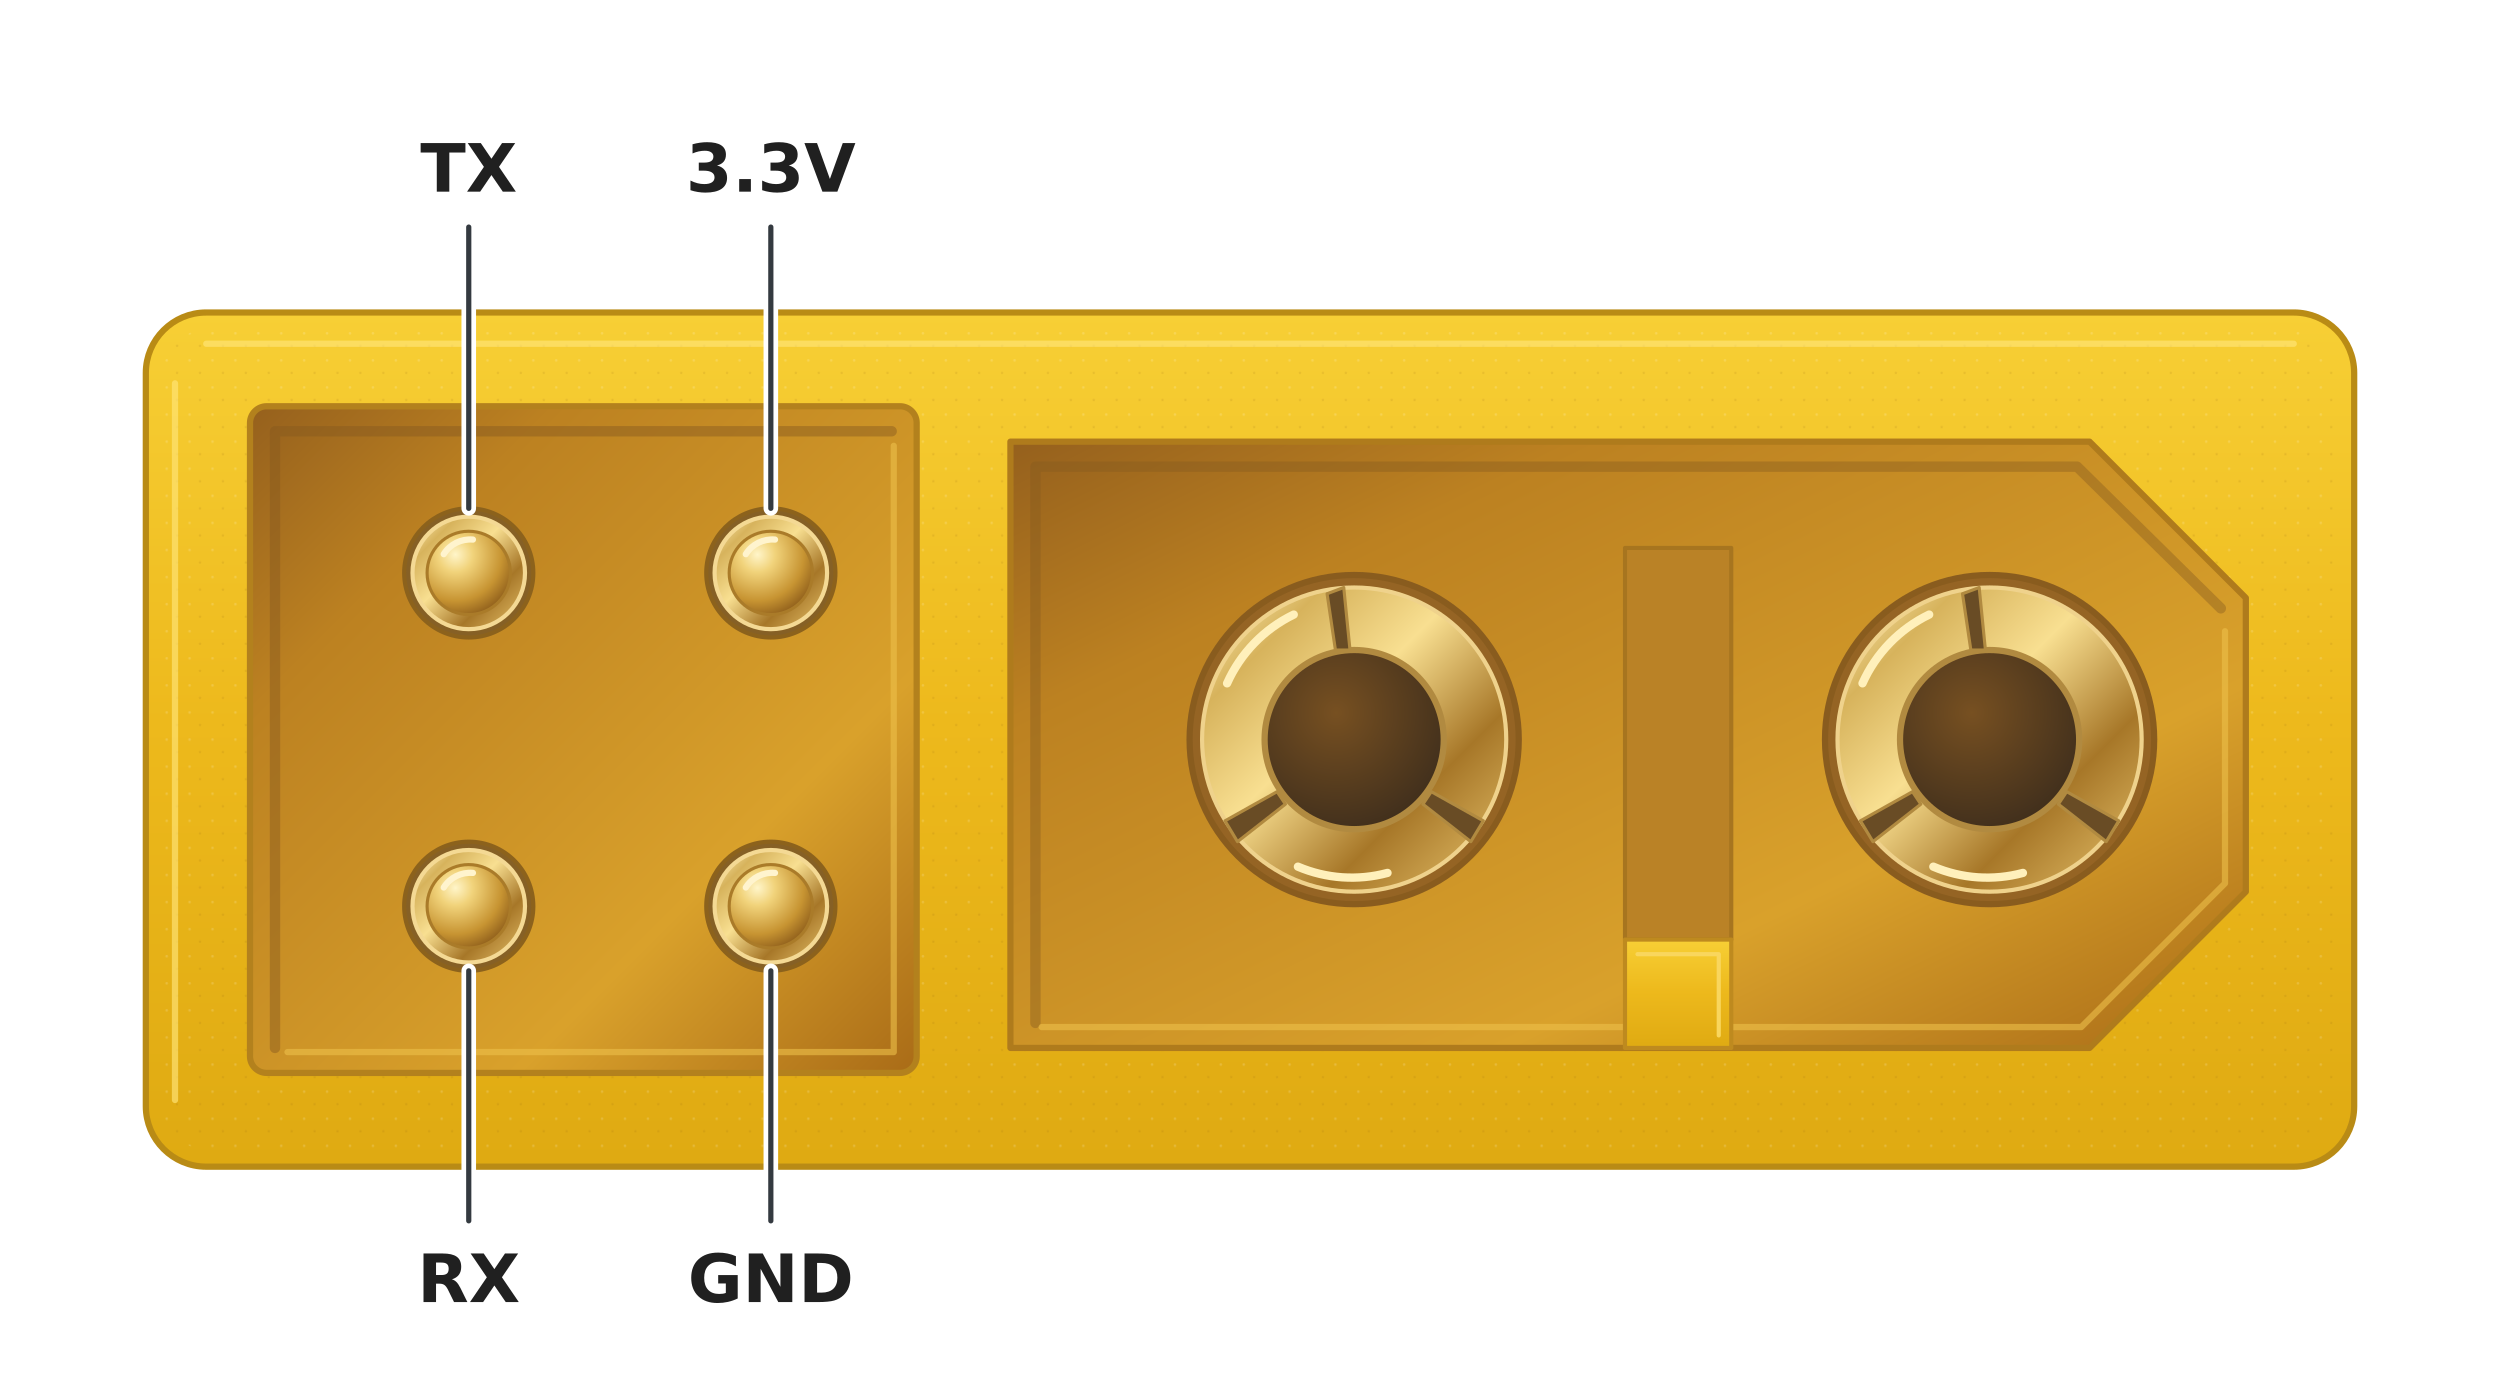
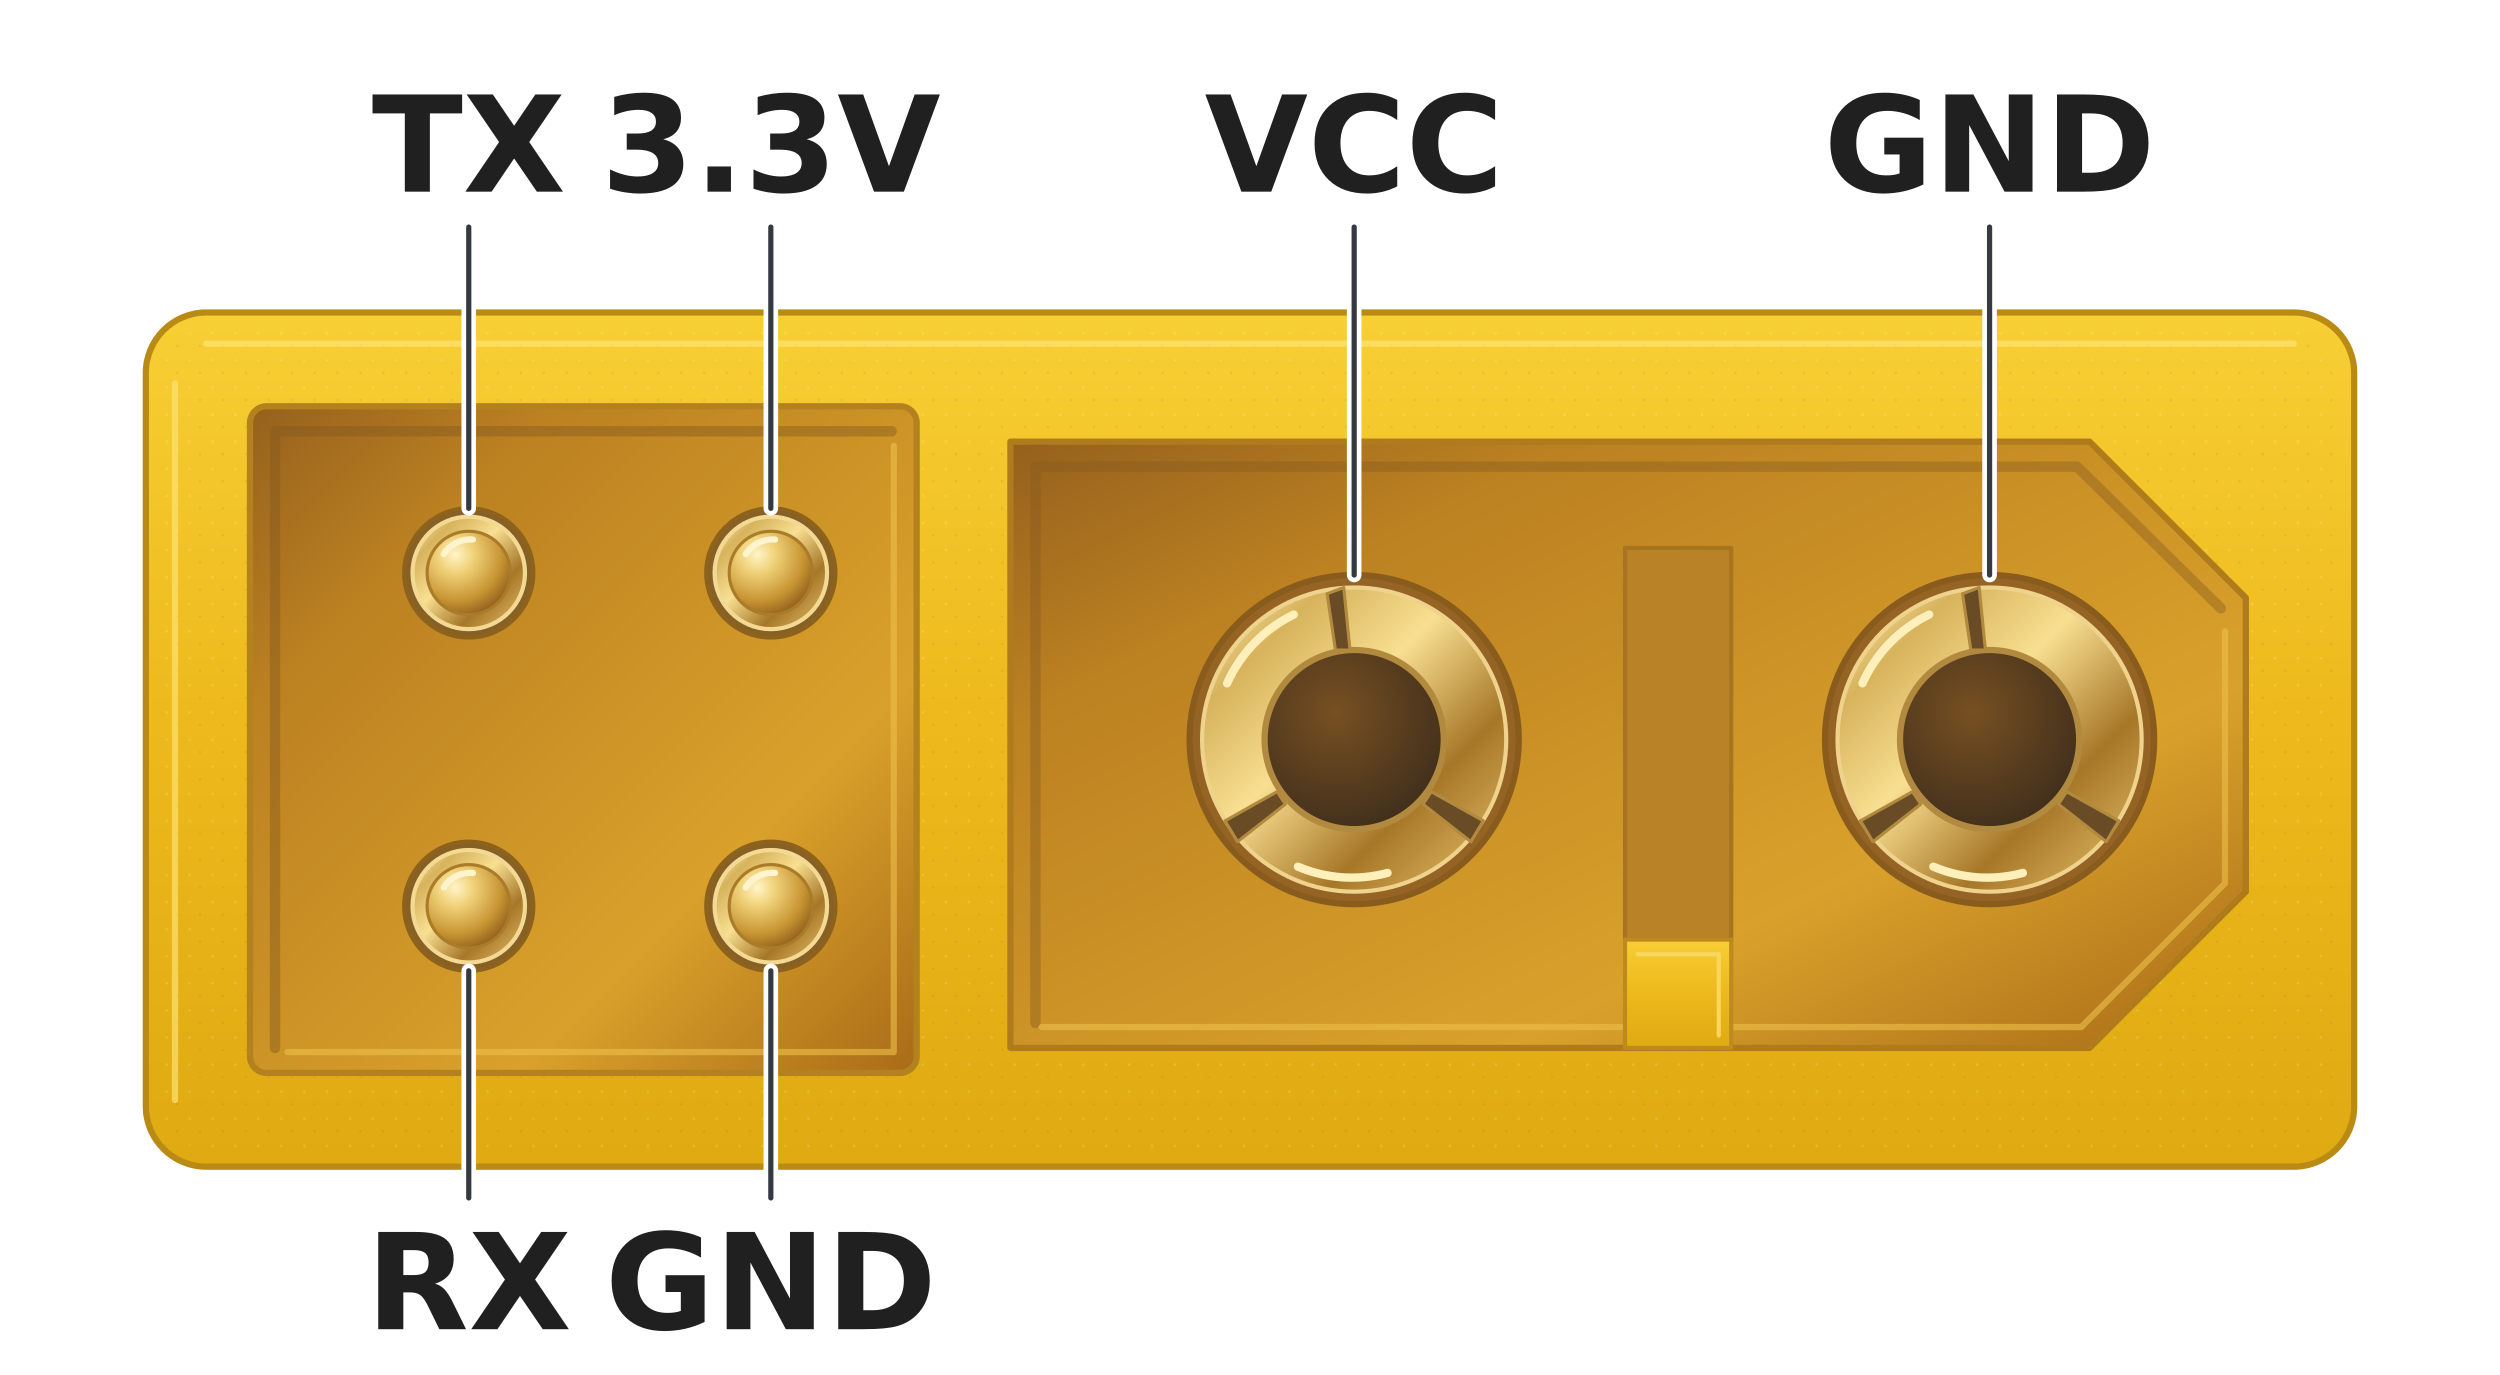
<svg xmlns="http://www.w3.org/2000/svg" width="1200" height="660" viewBox="0 0 1200 660" role="img" aria-labelledby="title description">
  <defs>
    <linearGradient id="plastic" x1="0%" y1="0%" x2="0%" y2="100%">
      <stop offset="0" stop-color="#f7cf35" />
      <stop offset="0.48" stop-color="#edb91c" />
      <stop offset="1" stop-color="#dfaa12" />
    </linearGradient>
    <linearGradient id="recess" x1="0%" y1="0%" x2="100%" y2="100%">
      <stop offset="0" stop-color="#95601d" />
      <stop offset="0.23" stop-color="#bc8121" />
      <stop offset="0.7" stop-color="#d9a12b" />
      <stop offset="1" stop-color="#a96b17" />
    </linearGradient>
    <linearGradient id="gold" x1="0%" y1="0%" x2="100%" y2="100%">
      <stop offset="0" stop-color="#fff1bd" />
      <stop offset="0.2" stop-color="#d7b35c" />
      <stop offset="0.43" stop-color="#f8df91" />
      <stop offset="0.7" stop-color="#a77728" />
      <stop offset="1" stop-color="#e9c56e" />
    </linearGradient>
    <radialGradient id="pin" cx="34%" cy="28%" r="75%">
      <stop offset="0" stop-color="#fff5c9" />
      <stop offset="0.28" stop-color="#f1d37b" />
      <stop offset="0.74" stop-color="#c79432" />
      <stop offset="1" stop-color="#96651e" />
    </radialGradient>
    <radialGradient id="contact-hole" cx="40%" cy="35%" r="70%">
      <stop offset="0" stop-color="#775021" />
      <stop offset="1" stop-color="#3f2e1c" />
    </radialGradient>
    <pattern id="grain" width="11" height="13" patternUnits="userSpaceOnUse">
      <circle cx="3" cy="4" r="0.65" fill="#fff" opacity="0.15" />
      <circle cx="8" cy="10" r="0.6" fill="#875a10" opacity="0.12" />
    </pattern>
    <g id="signal-pin" stroke-linejoin="round">
      <circle r="31" fill="#866025" stroke="#8c621c" stroke-width="2" />
      <circle r="27" fill="url(#gold)" stroke="#f4d994" stroke-width="2" />
      <circle r="20" fill="url(#pin)" stroke="#aa7b29" stroke-width="1.5" />
      <path d="M-12 -9 A15 15 0 0 1 2 -16" fill="none" stroke="#fff4ce" stroke-width="3" stroke-linecap="round" />
    </g>
    <g id="power-contact" stroke-linejoin="round">
      <circle r="79" fill="#956424" stroke="#895c1e" stroke-width="3" />
      <circle r="73" fill="url(#gold)" stroke="#efd28c" stroke-width="2" />
      <circle r="43" fill="url(#contact-hole)" stroke="#b18a40" stroke-width="3" />
      <path d="M-13 -70 L-9 -43 L-2 -43 L-5 -73 Z M62 39 L37 25 L33 31 L56 49 Z M-56 49 L-33 31 L-37 25 L-62 39 Z" fill="#694c25" stroke="#b18a40" stroke-width="1.5" />
      <path d="M-61 -27 A67 67 0 0 1 -29 -60 M16 64 A66 66 0 0 1 -27 61" fill="none" stroke="#fff0bb" stroke-width="4" stroke-linecap="round" />
    </g>
-     <path id="signal-leaders" d="M225 109 V244 M370 109 V244 M225 466 V586 M370 466 V586" />
+     <path id="signal-leaders" d="M225 109 V244 M370 109 V244 M225 466 V575 M370 466 V575" />
+     <path id="power-leaders" d="M650 109 V276 M955 109 V276" />
  </defs>
  <rect width="1200" height="660" fill="#fff" />
  <g stroke-linecap="round" stroke-linejoin="round">
    <rect x="70" y="150" width="1060" height="410" rx="29" fill="url(#plastic)" stroke="#b98b15" stroke-width="3" />
    <rect x="78" y="158" width="1044" height="394" rx="22" fill="url(#grain)" />
    <path d="M99 165 H1101 M84 184 V528" fill="none" stroke="#ffe578" stroke-width="3" opacity="0.65" />
    <rect x="120" y="195" width="320" height="320" rx="8" fill="url(#recess)" stroke="#b3811d" stroke-width="3" />
    <path d="M132 503 V207 H428" fill="none" stroke="#85591e" stroke-width="5" opacity="0.45" />
    <path d="M138 505 H429 V214" fill="none" stroke="#edbf49" stroke-width="3" opacity="0.6" />
    <path d="M485 212 H1003 L1078 287 V428 L1003 503 H485 Z" fill="url(#recess)" stroke="#af7b1c" stroke-width="3" />
    <path d="M497 491 V224 H997 L1066 292" fill="none" stroke="#85591e" stroke-width="5" opacity="0.4" />
    <path d="M500 493 H999 L1068 424 V303" fill="none" stroke="#edbf49" stroke-width="3" opacity="0.6" />
    <path d="M780 263 H831 V451 H780 Z" fill="#ba8226" stroke="#a7751f" stroke-width="2" />
    <path d="M780 451 H831 V503 H780 Z" fill="url(#plastic)" stroke="#be8a1f" stroke-width="2" />
    <path d="M786 458 H825 V497" fill="none" stroke="#f9d65d" stroke-width="2" />
    <use href="#signal-pin" transform="translate(225 275)" />
    <use href="#signal-pin" transform="translate(370 275)" />
    <use href="#signal-pin" transform="translate(225 435)" />
    <use href="#signal-pin" transform="translate(370 435)" />
    <use href="#power-contact" transform="translate(650 355)" />
    <use href="#power-contact" transform="translate(955 355)" />
  </g>
  <g fill="none" stroke-linecap="round">
    <use href="#signal-leaders" stroke="#fff" stroke-width="7" />
    <use href="#signal-leaders" stroke="#343a40" stroke-width="2.5" />
+     <use href="#power-leaders" stroke="#fff" stroke-width="7" />
+     <use href="#power-leaders" stroke="#343a40" stroke-width="2.5" />
  </g>
-   <g fill="#202020" font-family="DejaVu Sans, sans-serif" font-size="32" font-weight="bold" text-anchor="middle">
+   <g fill="#202020" font-family="DejaVu Sans, sans-serif" font-size="64" font-weight="bold" text-anchor="middle">
    <text x="225" y="92">TX</text>
    <text x="370" y="92">3.3V</text>
-     <text x="225" y="625">RX</text>
-     <text x="370" y="625">GND</text>
+     <text x="225" y="638">RX</text>
+     <text x="370" y="638">GND</text>
+     <text x="650" y="92">VCC</text>
+     <text x="955" y="92">GND</text>
  </g>
</svg>
